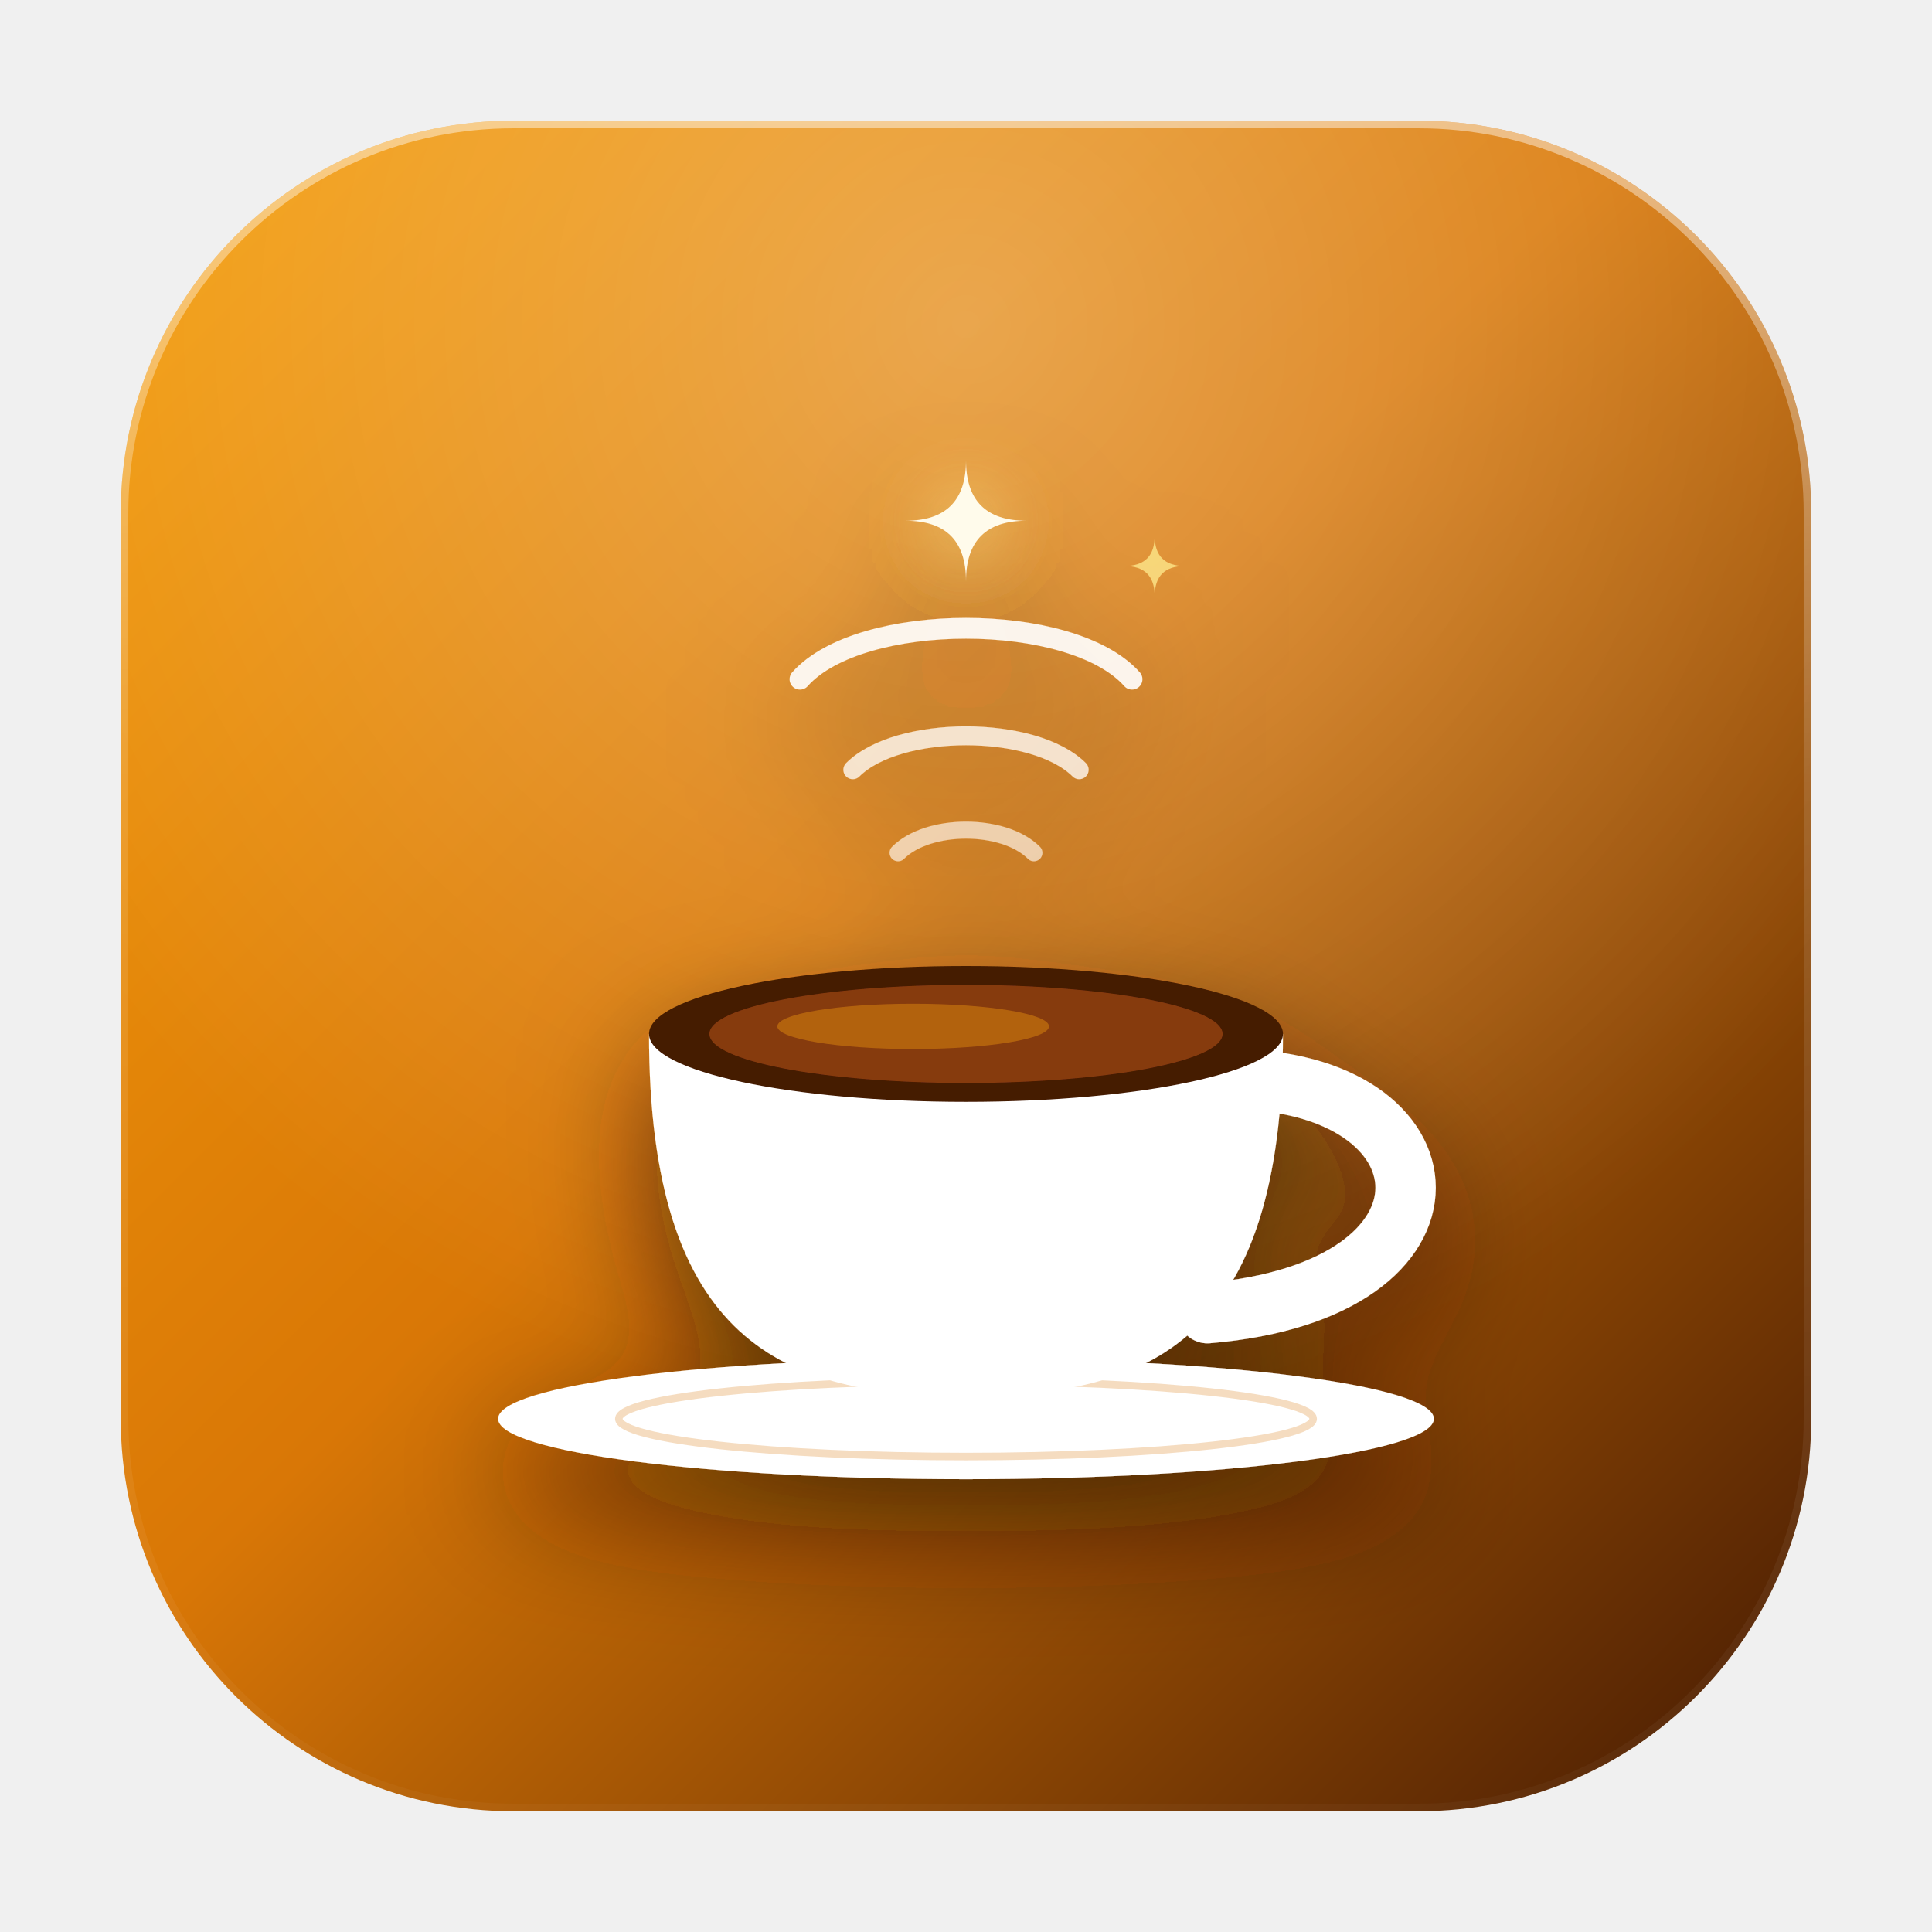
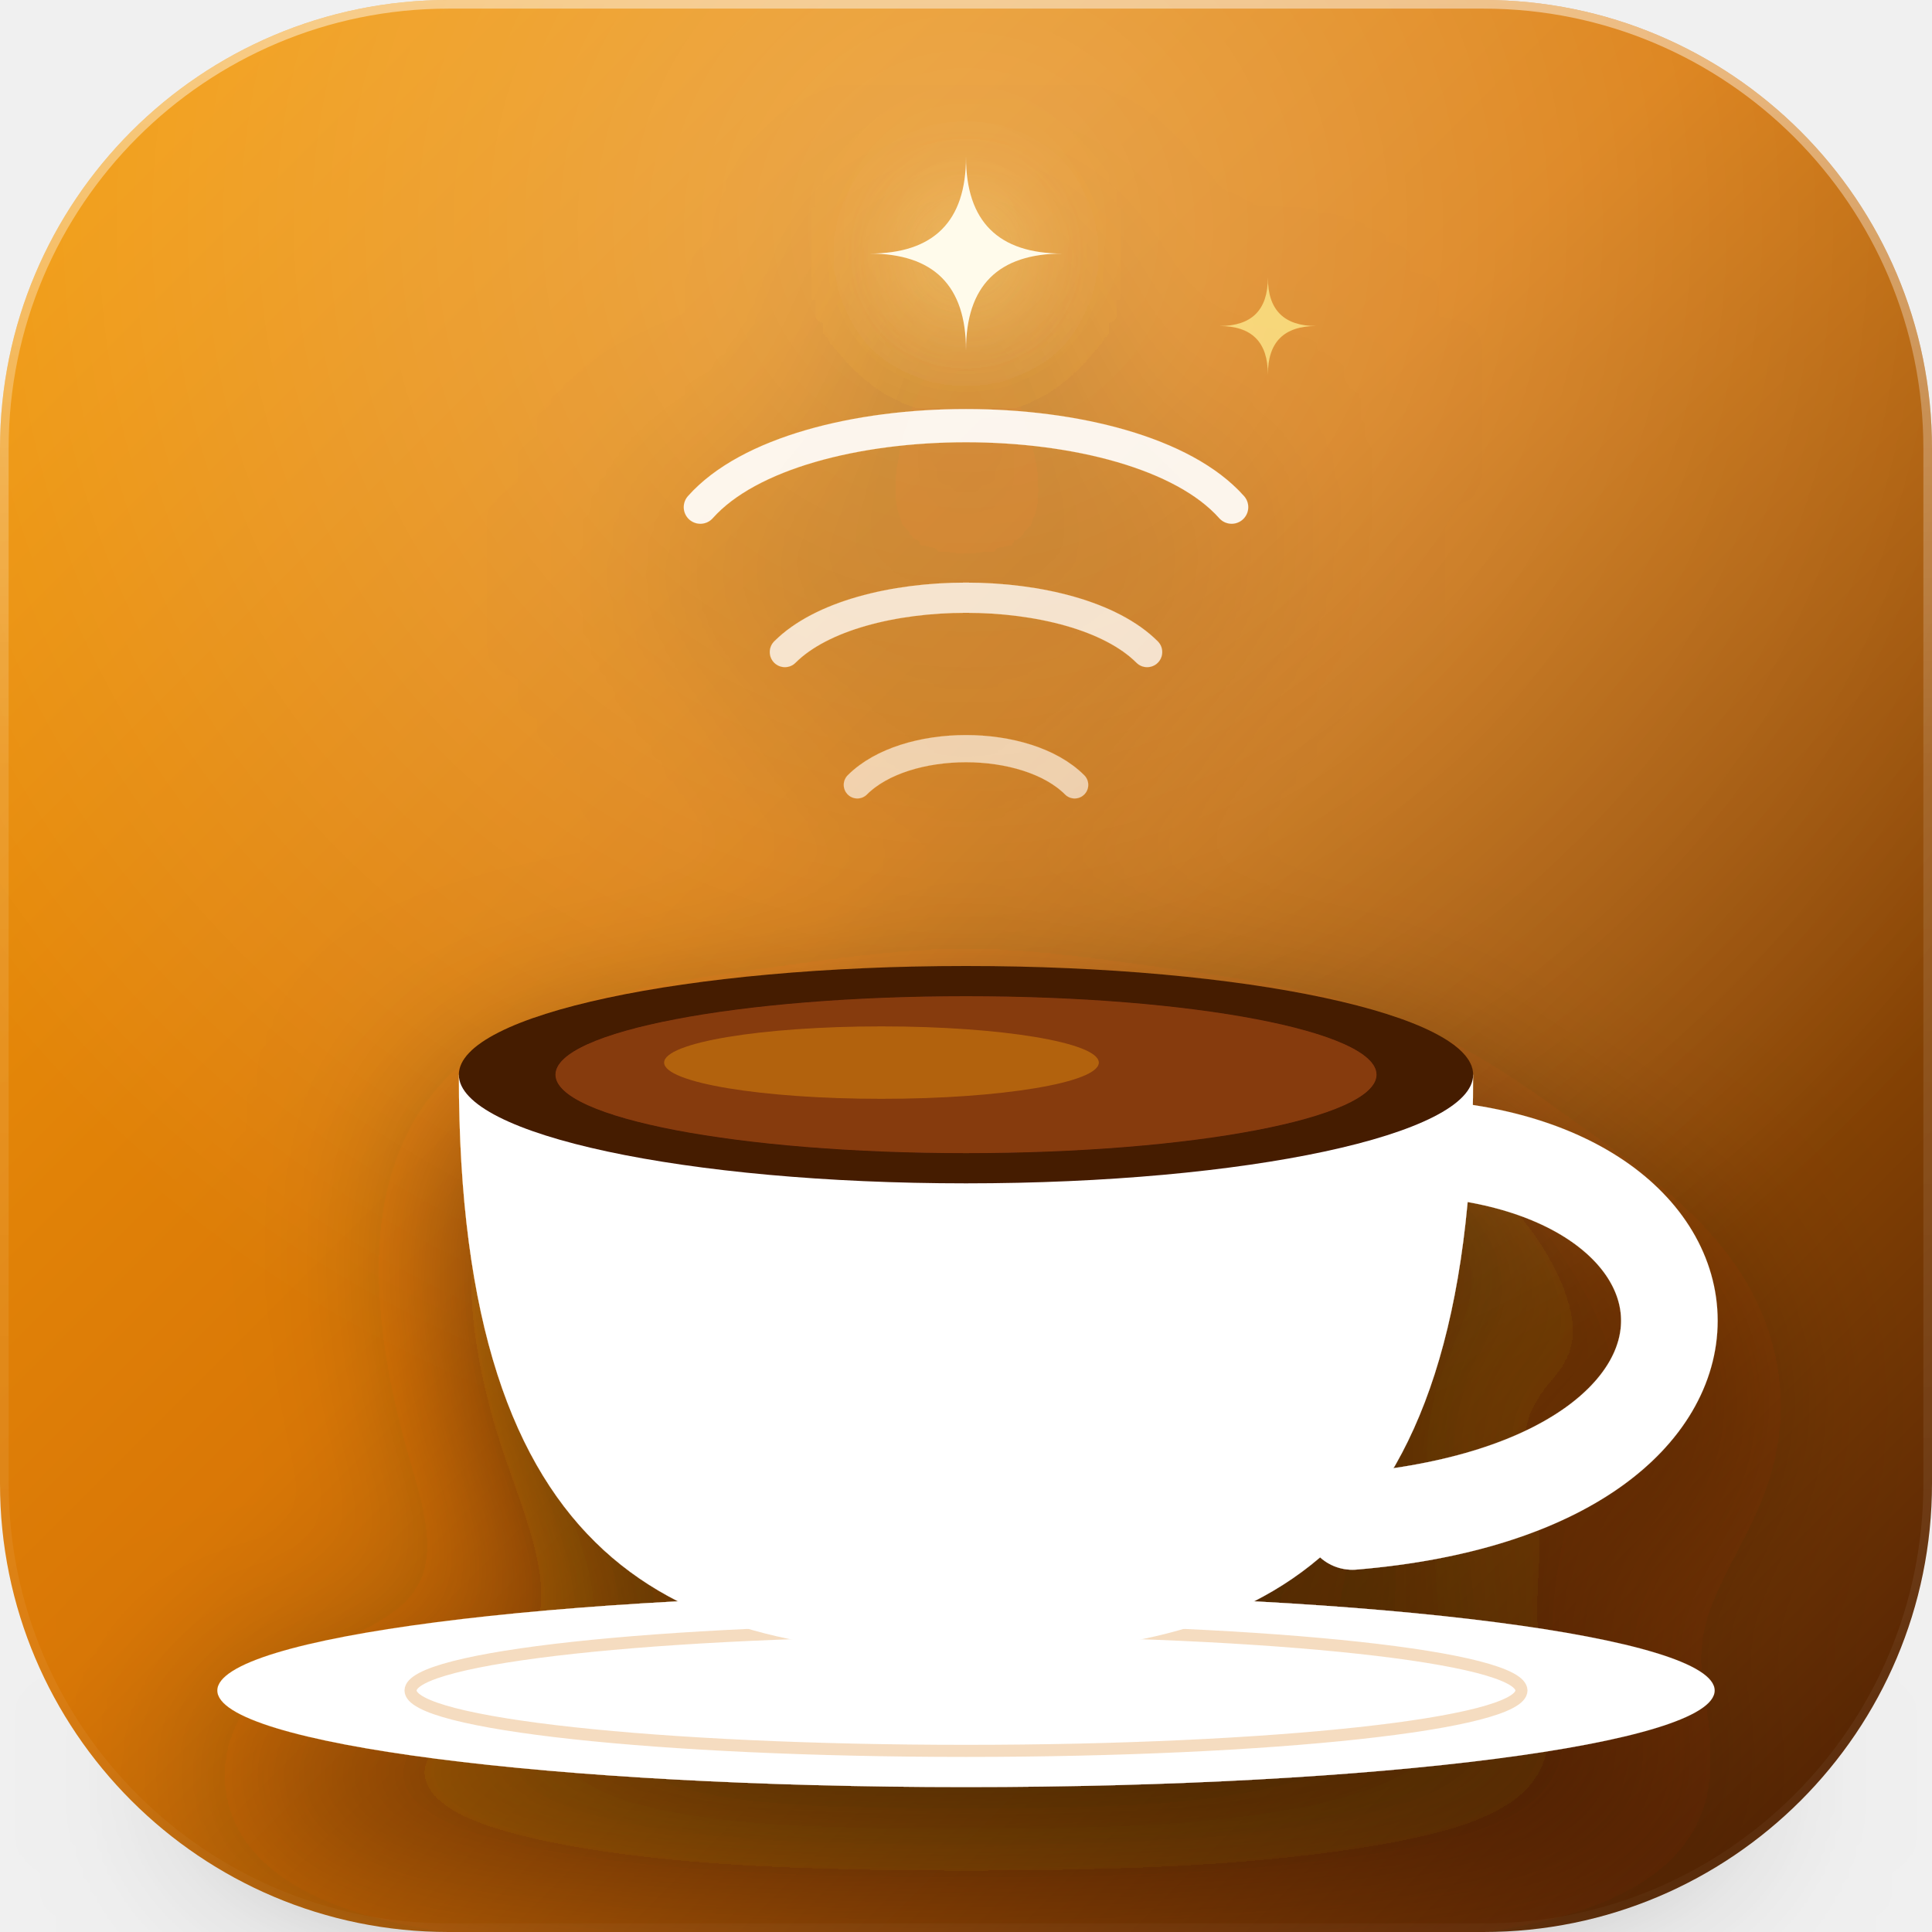
- <svg xmlns="http://www.w3.org/2000/svg" width="512" height="512" viewBox="0 0 512 512">
+ <svg xmlns="http://www.w3.org/2000/svg" width="512" height="512" viewBox="32 32 448 448">
  <defs>
    <linearGradient id="coffeeBg" x1="0%" y1="0%" x2="100%" y2="100%">
      <stop offset="0%" stop-color="#F59E0B" />
      <stop offset="45%" stop-color="#D97706" />
      <stop offset="100%" stop-color="#451A03" />
    </linearGradient>
    <radialGradient id="topSheen" cx="50%" cy="12%" r="65%">
      <stop offset="0%" stop-color="#FFFFFF" stop-opacity="0.28" />
      <stop offset="100%" stop-color="#FFFFFF" stop-opacity="0" />
    </radialGradient>
    <linearGradient id="specularRim" x1="0%" y1="0%" x2="0%" y2="100%">
      <stop offset="0%" stop-color="#FFFFFF" stop-opacity="0.45" />
      <stop offset="40%" stop-color="#FFFFFF" stop-opacity="0.12" />
      <stop offset="100%" stop-color="#FFFFFF" stop-opacity="0.03" />
    </linearGradient>
    <filter id="heroShadow" x="-20%" y="-20%" width="140%" height="140%">
      <feDropShadow dx="0" dy="14" stdDeviation="16" flood-color="#271003" flood-opacity="0.6" />
    </filter>
    <filter id="starGlow" x="-30%" y="-30%" width="160%" height="160%">
      <feDropShadow dx="0" dy="0" stdDeviation="8" flood-color="#FDE68A" flood-opacity="0.7" />
    </filter>
  </defs>
  <rect x="32" y="32" width="448" height="448" rx="104" fill="url(#coffeeBg)" />
  <rect x="32" y="32" width="448" height="448" rx="104" fill="url(#topSheen)" />
  <rect x="33" y="33" width="446" height="446" rx="103" fill="none" stroke="url(#specularRim)" stroke-width="2" />
-   <g filter="url(#heroShadow)">
-     <path d="M 256, 122 Q 256, 138 272, 138 Q 256, 138 256, 154 Q 256, 138 240, 138 Q 256, 138 256, 122 Z" fill="#FFFBEB" filter="url(#starGlow)" />
-     <path d="M 306, 142 Q 306, 150 314, 150 Q 306, 150 306, 158 Q 306, 150 298, 150 Q 306, 150 306, 142 Z" fill="#FDE68A" opacity="0.8" />
-     <path d="M 212, 180 C 228, 162 284, 162 300, 180" fill="none" stroke="#FFFFFF" stroke-width="5.5" stroke-linecap="round" stroke-opacity="0.9" />
-     <path d="M 226, 204 C 238, 192 274, 192 286, 204" fill="none" stroke="#FFFFFF" stroke-width="5" stroke-linecap="round" stroke-opacity="0.75" />
-     <path d="M 238, 226 C 246, 218 266, 218 274, 226" fill="none" stroke="#FFFFFF" stroke-width="4.5" stroke-linecap="round" stroke-opacity="0.6" />
-     <ellipse cx="256" cy="376" rx="124" ry="16" fill="#FFFFFF" />
-     <ellipse cx="256" cy="376" rx="92" ry="10" fill="none" stroke="#D97706" stroke-width="2" stroke-opacity="0.25" />
-     <path d="M 326, 286 C 386, 286 392, 342 320, 348" fill="none" stroke="#FFFFFF" stroke-width="16" stroke-linecap="round" />
-     <path d="M 172, 274              C 172, 356 208, 370 256, 370              C 304, 370 340, 356 340, 274 Z" fill="#FFFFFF" />
-     <ellipse cx="256" cy="274" rx="84" ry="18" fill="#451A03" />
-     <ellipse cx="256" cy="274" rx="68" ry="13" fill="#92400E" opacity="0.85" />
-     <ellipse cx="242" cy="272" rx="36" ry="6" fill="#F59E0B" opacity="0.4" />
+   <g transform="translate(-102.400 -102.400) scale(1.4)">
+     <g filter="url(#heroShadow)">
+       <path d="M 256, 122 Q 256, 138 272, 138 Q 256, 138 256, 154 Q 256, 138 240, 138 Q 256, 138 256, 122 Z" fill="#FFFBEB" filter="url(#starGlow)" />
+       <path d="M 306, 142 Q 306, 150 314, 150 Q 306, 150 306, 158 Q 306, 150 298, 150 Q 306, 150 306, 142 Z" fill="#FDE68A" opacity="0.8" />
+       <path d="M 212, 180 C 228, 162 284, 162 300, 180" fill="none" stroke="#FFFFFF" stroke-width="5.5" stroke-linecap="round" stroke-opacity="0.9" />
+       <path d="M 226, 204 C 238, 192 274, 192 286, 204" fill="none" stroke="#FFFFFF" stroke-width="5" stroke-linecap="round" stroke-opacity="0.75" />
+       <path d="M 238, 226 C 246, 218 266, 218 274, 226" fill="none" stroke="#FFFFFF" stroke-width="4.5" stroke-linecap="round" stroke-opacity="0.6" />
+       <ellipse cx="256" cy="376" rx="124" ry="16" fill="#FFFFFF" />
+       <ellipse cx="256" cy="376" rx="92" ry="10" fill="none" stroke="#D97706" stroke-width="2" stroke-opacity="0.25" />
+       <path d="M 326, 286 C 386, 286 392, 342 320, 348" fill="none" stroke="#FFFFFF" stroke-width="16" stroke-linecap="round" />
+       <path d="M 172, 274              C 172, 356 208, 370 256, 370              C 304, 370 340, 356 340, 274 Z" fill="#FFFFFF" />
+       <ellipse cx="256" cy="274" rx="84" ry="18" fill="#451A03" />
+       <ellipse cx="256" cy="274" rx="68" ry="13" fill="#92400E" opacity="0.85" />
+       <ellipse cx="242" cy="272" rx="36" ry="6" fill="#F59E0B" opacity="0.4" />
+     </g>
  </g>
</svg>
